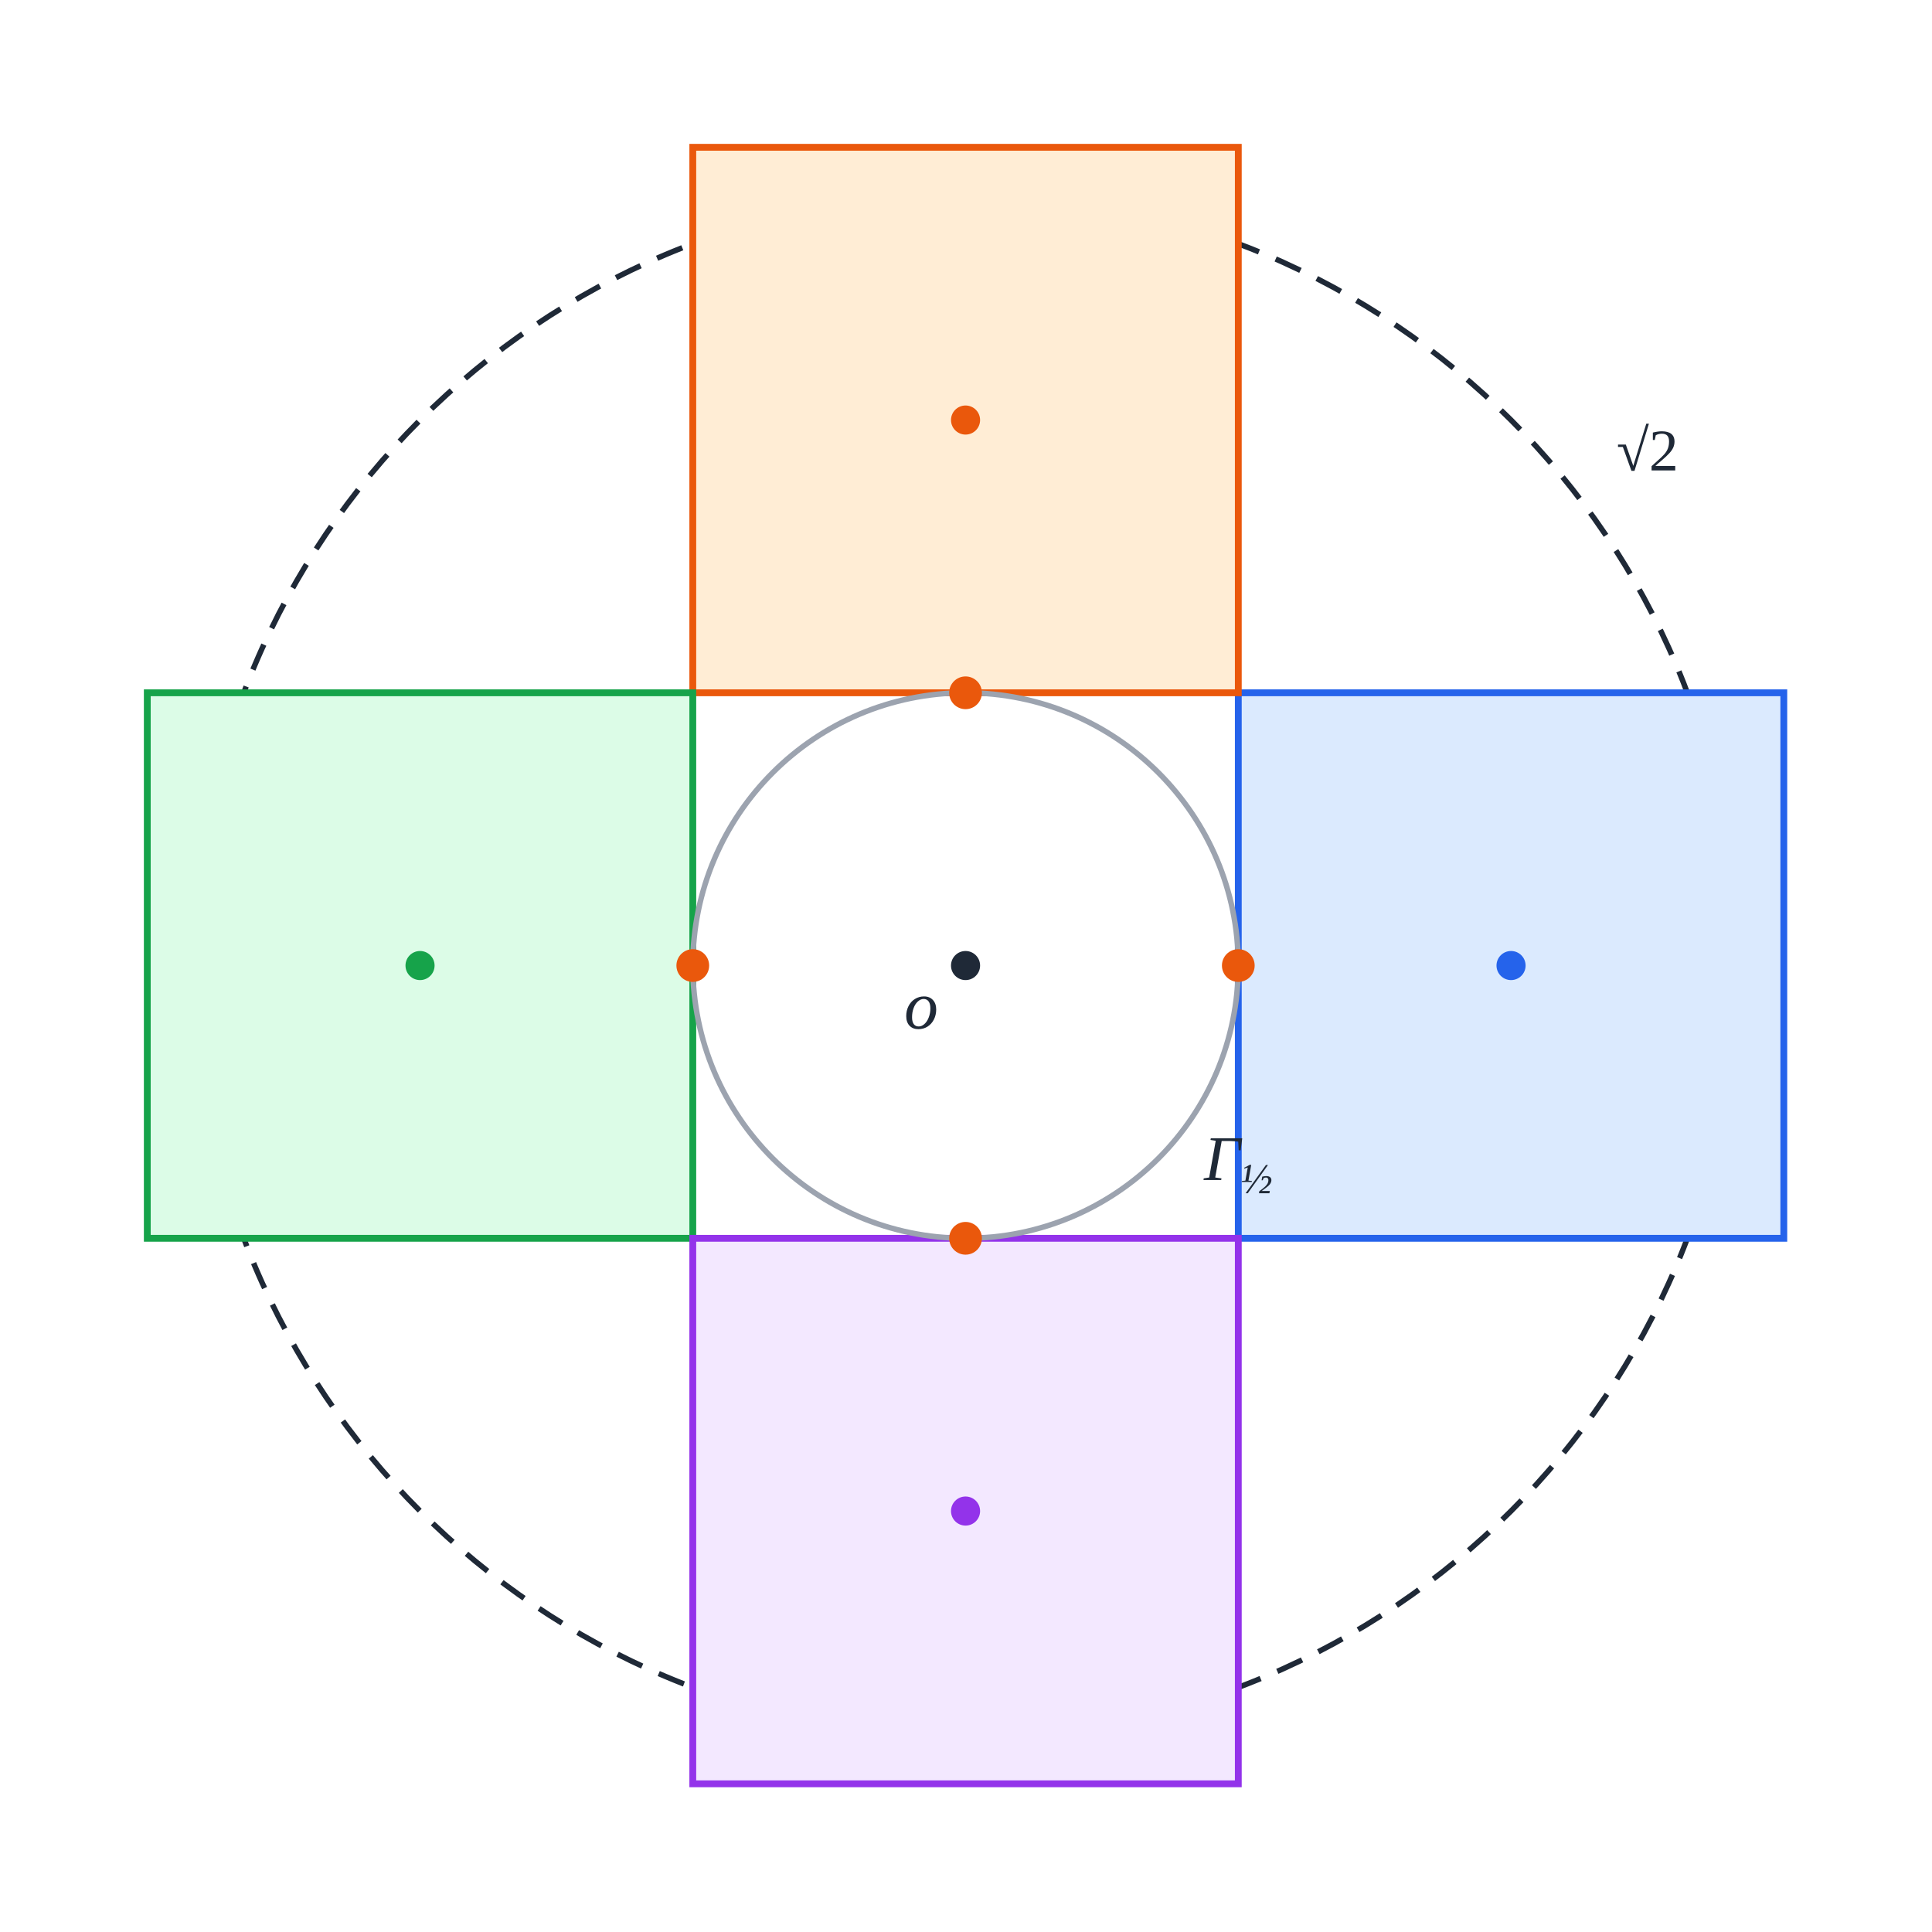
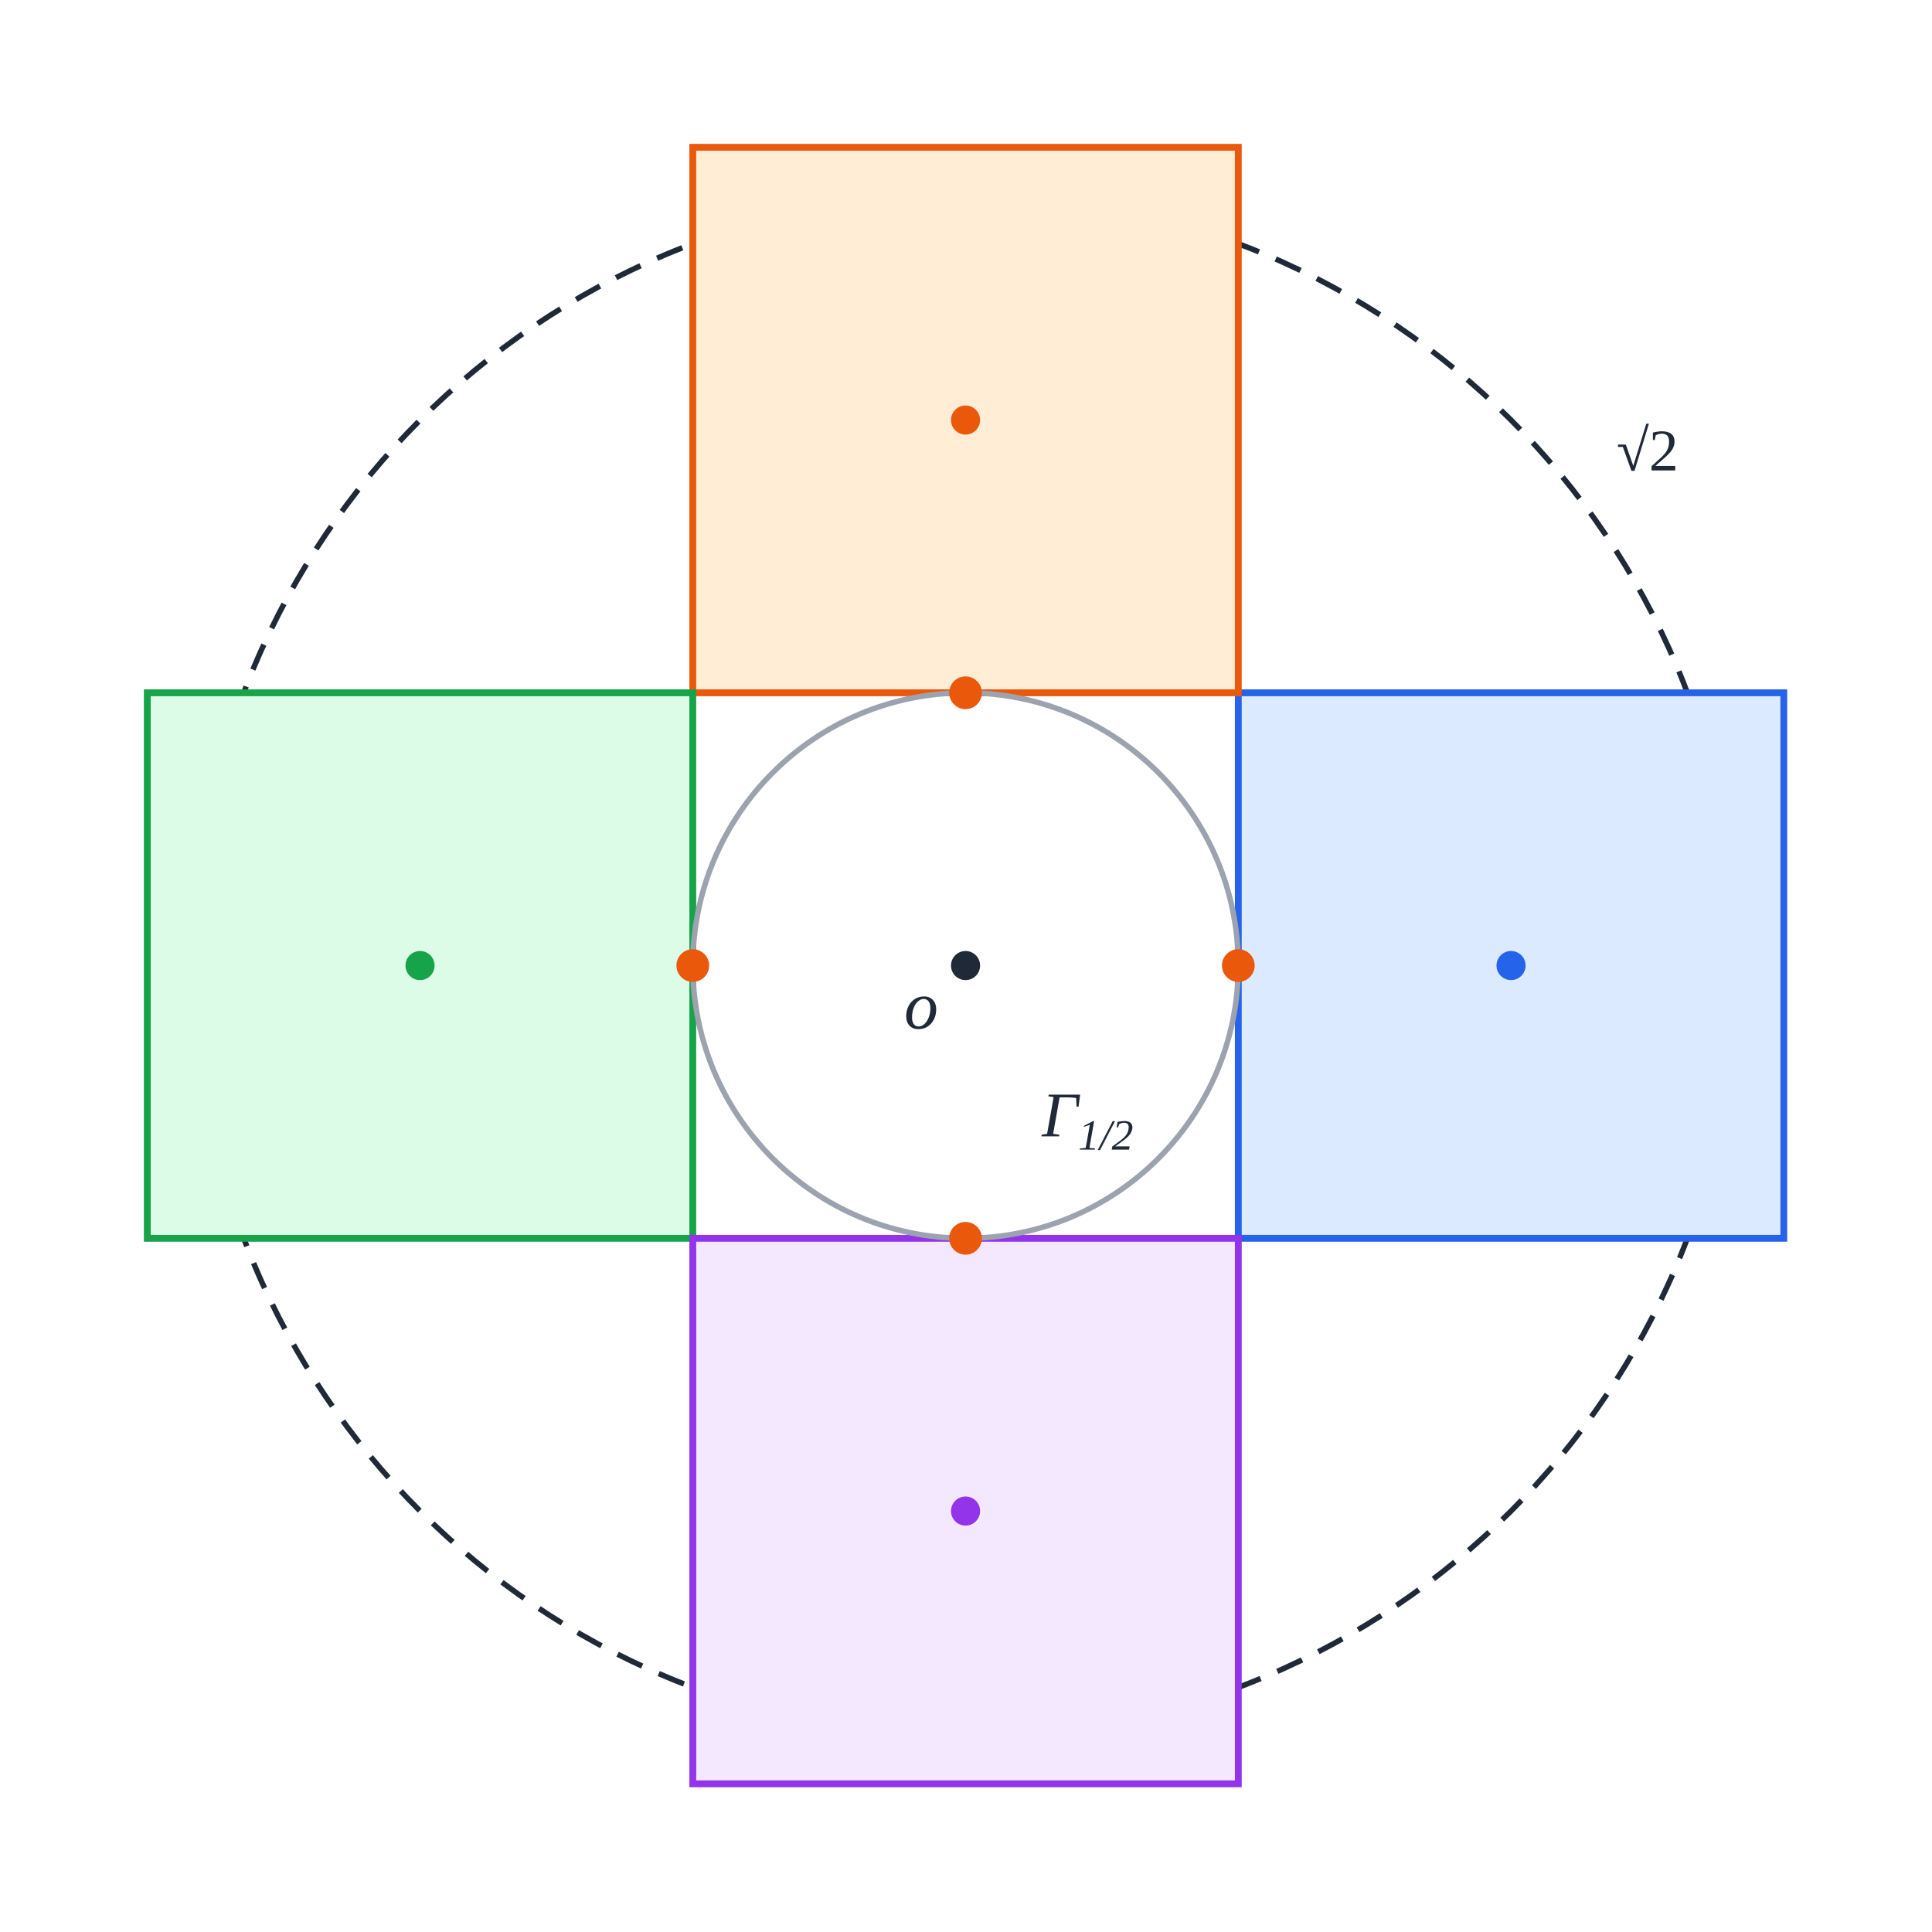
<svg xmlns="http://www.w3.org/2000/svg" width="425" height="425" viewBox="0 0 425 425" role="img" aria-label="The four side-neighbours of a square centred at o, without the centre square: pairwise disjoint, each with (a, b) = (1, 0) on the edge of the diamond; the circle of radius 1/2 only touches them, and they stick out of the dashed circle of radius root 2">
  <defs>
    <marker id="arrow" viewBox="0 0 10 10" refX="9" refY="5" markerUnits="userSpaceOnUse" markerWidth="11" markerHeight="11" orient="auto-start-reverse">
      <path d="M 0 0 L 10 5 L 0 10 z" fill="#1f2937" />
    </marker>
  </defs>
  <rect width="100%" height="100%" fill="#ffffff" />
  <circle cx="212.4" cy="212.4" r="169.7" fill="none" stroke="#1f2937" stroke-width="1.2" stroke-dasharray="6 4" />
  <polygon points="272.4,272.4 392.4,272.4 392.4,152.4 272.4,152.4" fill="#dbeafe" stroke="#2563eb" stroke-width="1.5" fill-opacity="1" />
  <circle cx="332.4" cy="212.4" r="3.2" fill="#2563eb" />
  <polygon points="152.4,152.4 272.4,152.4 272.4,32.4 152.4,32.4" fill="#ffedd5" stroke="#ea580c" stroke-width="1.5" fill-opacity="1" />
  <circle cx="212.4" cy="92.4" r="3.2" fill="#ea580c" />
  <polygon points="32.4,272.4 152.4,272.4 152.4,152.4 32.4,152.4" fill="#dcfce7" stroke="#16a34a" stroke-width="1.5" fill-opacity="1" />
  <circle cx="92.4" cy="212.4" r="3.2" fill="#16a34a" />
  <polygon points="152.4,392.4 272.4,392.4 272.4,272.4 152.4,272.4" fill="#f3e8ff" stroke="#9333ea" stroke-width="1.5" fill-opacity="1" />
  <circle cx="212.4" cy="332.4" r="3.2" fill="#9333ea" />
  <circle cx="212.4" cy="212.4" r="60.0" fill="none" stroke="#9ca3af" stroke-width="1.2" />
  <circle cx="272.4" cy="212.4" r="3.6" fill="#ea580c" />
  <circle cx="212.4" cy="152.4" r="3.6" fill="#ea580c" />
  <circle cx="152.4" cy="212.4" r="3.6" fill="#ea580c" />
  <circle cx="212.4" cy="272.4" r="3.6" fill="#ea580c" />
-   <text x="272.4" y="255.6" font-size="14" font-family="Georgia, 'Times New Roman', serif" fill="#1f2937" text-anchor="middle" dominant-baseline="middle" font-style="italic">Γ<tspan dy="4.2" font-size="9.5">½</tspan>
+   <text x="229.2" y="246.0" font-size="14" font-family="Georgia, 'Times New Roman', serif" fill="#1f2937" text-anchor="start" dominant-baseline="middle" font-style="italic">Γ<tspan dy="4.2" font-size="9.5">1/2</tspan>
  </text>
  <text x="355.6" y="100.5" font-size="13" font-family="Georgia, 'Times New Roman', serif" fill="#1f2937" text-anchor="start" dominant-baseline="middle">√2</text>
  <circle cx="212.4" cy="212.4" r="3.2" fill="#1f2937" />
  <text x="206.4" y="222.0" font-size="15" font-family="Georgia, 'Times New Roman', serif" fill="#1f2937" text-anchor="end" dominant-baseline="middle" font-style="italic">o</text>
</svg>
